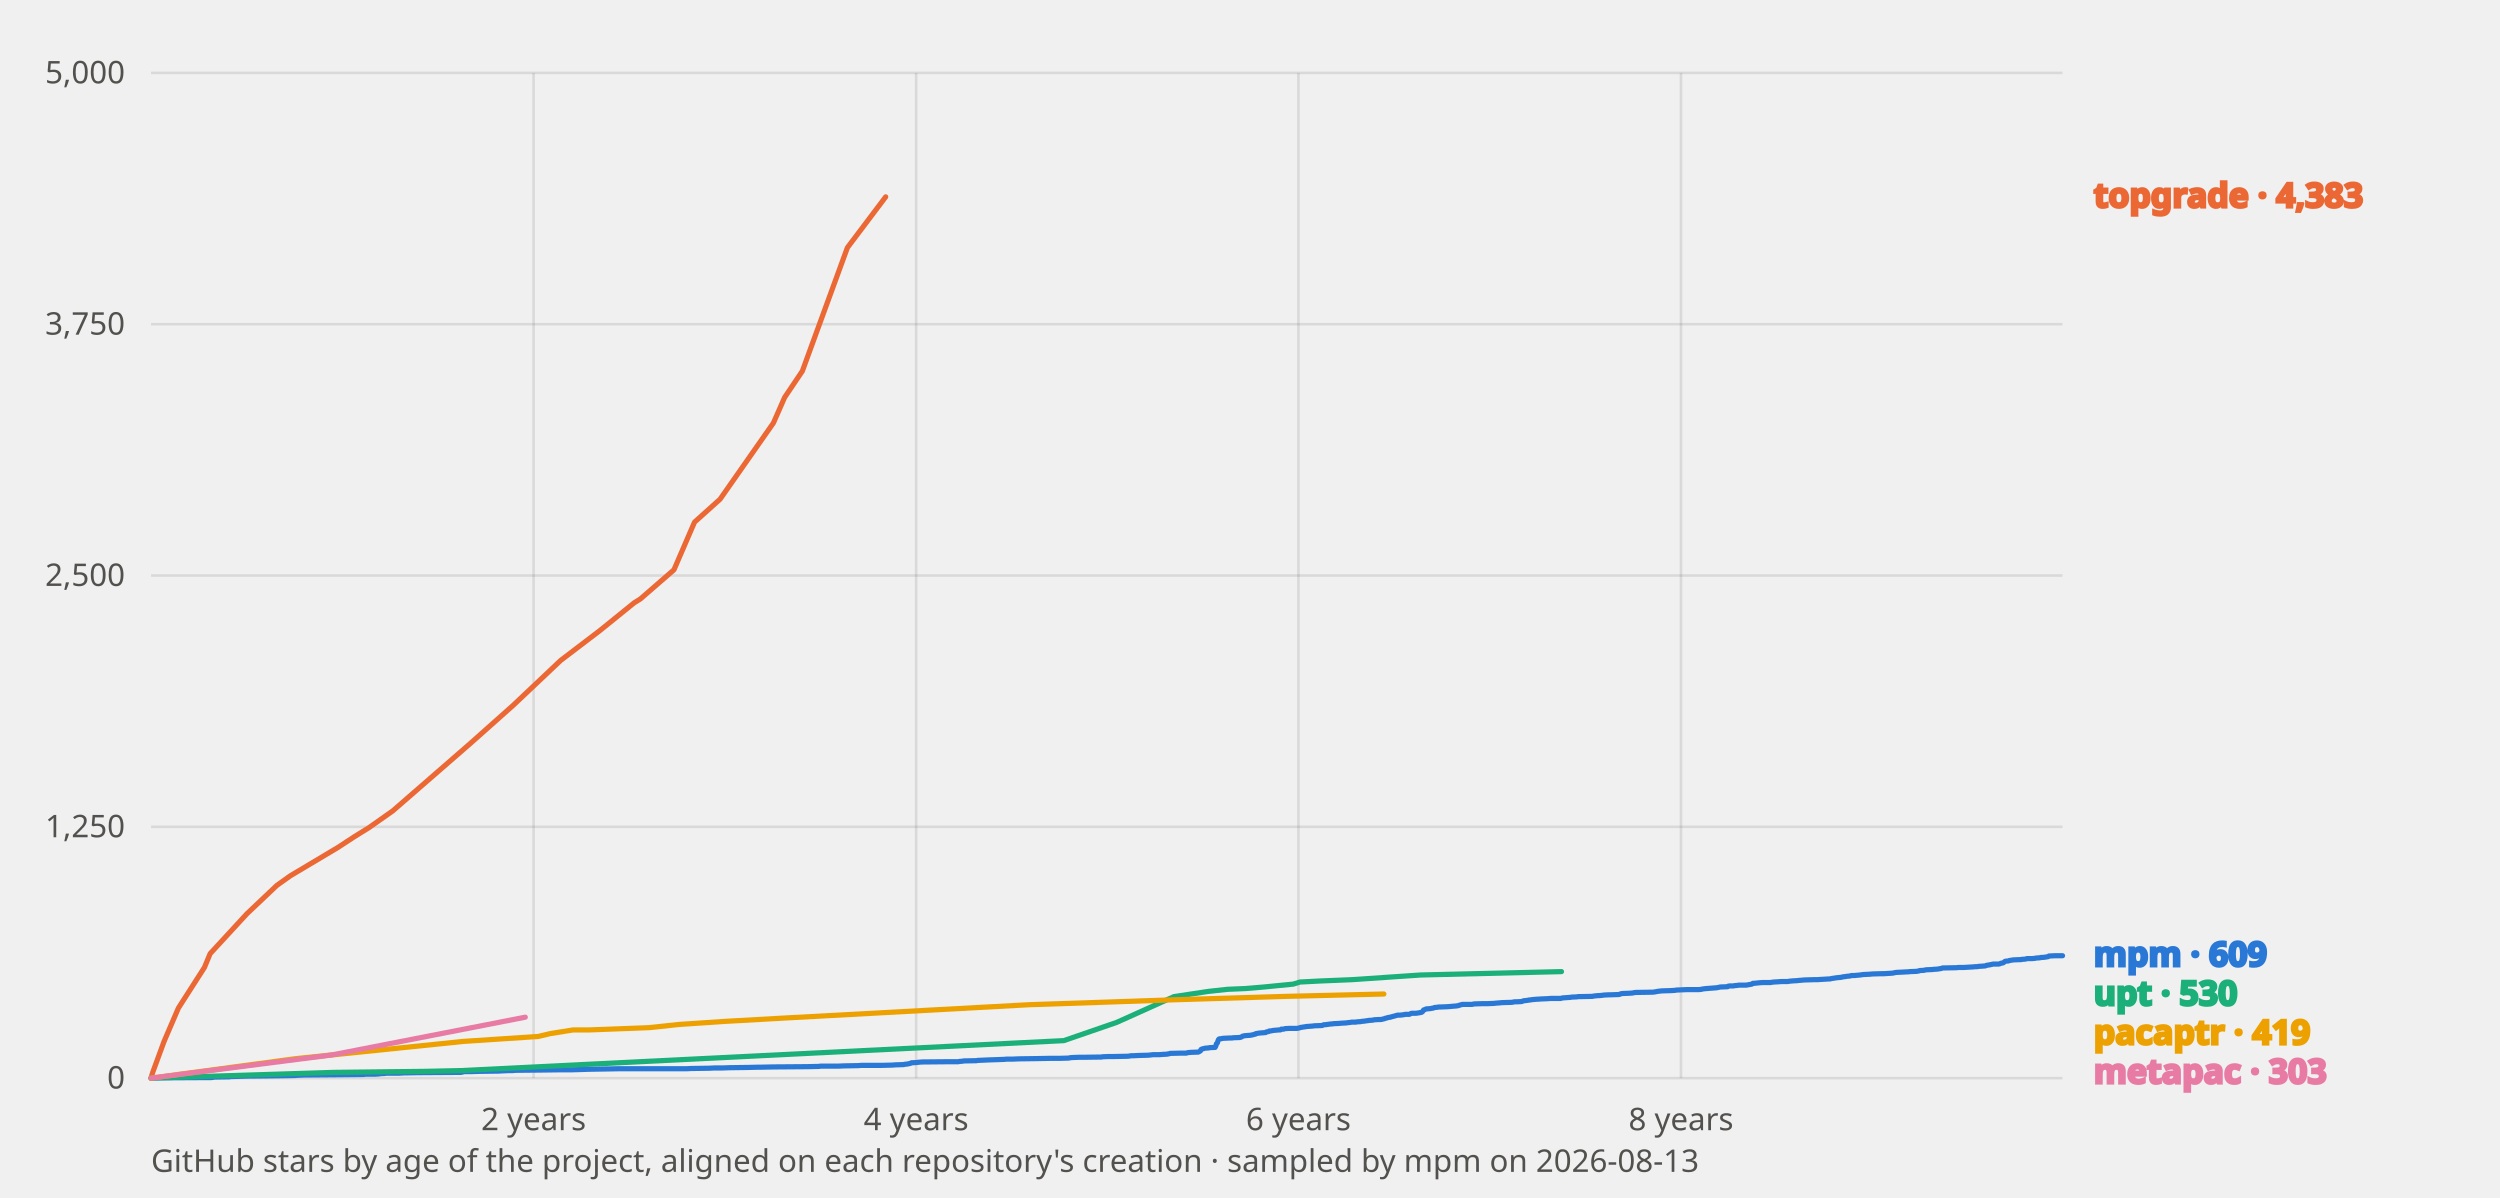
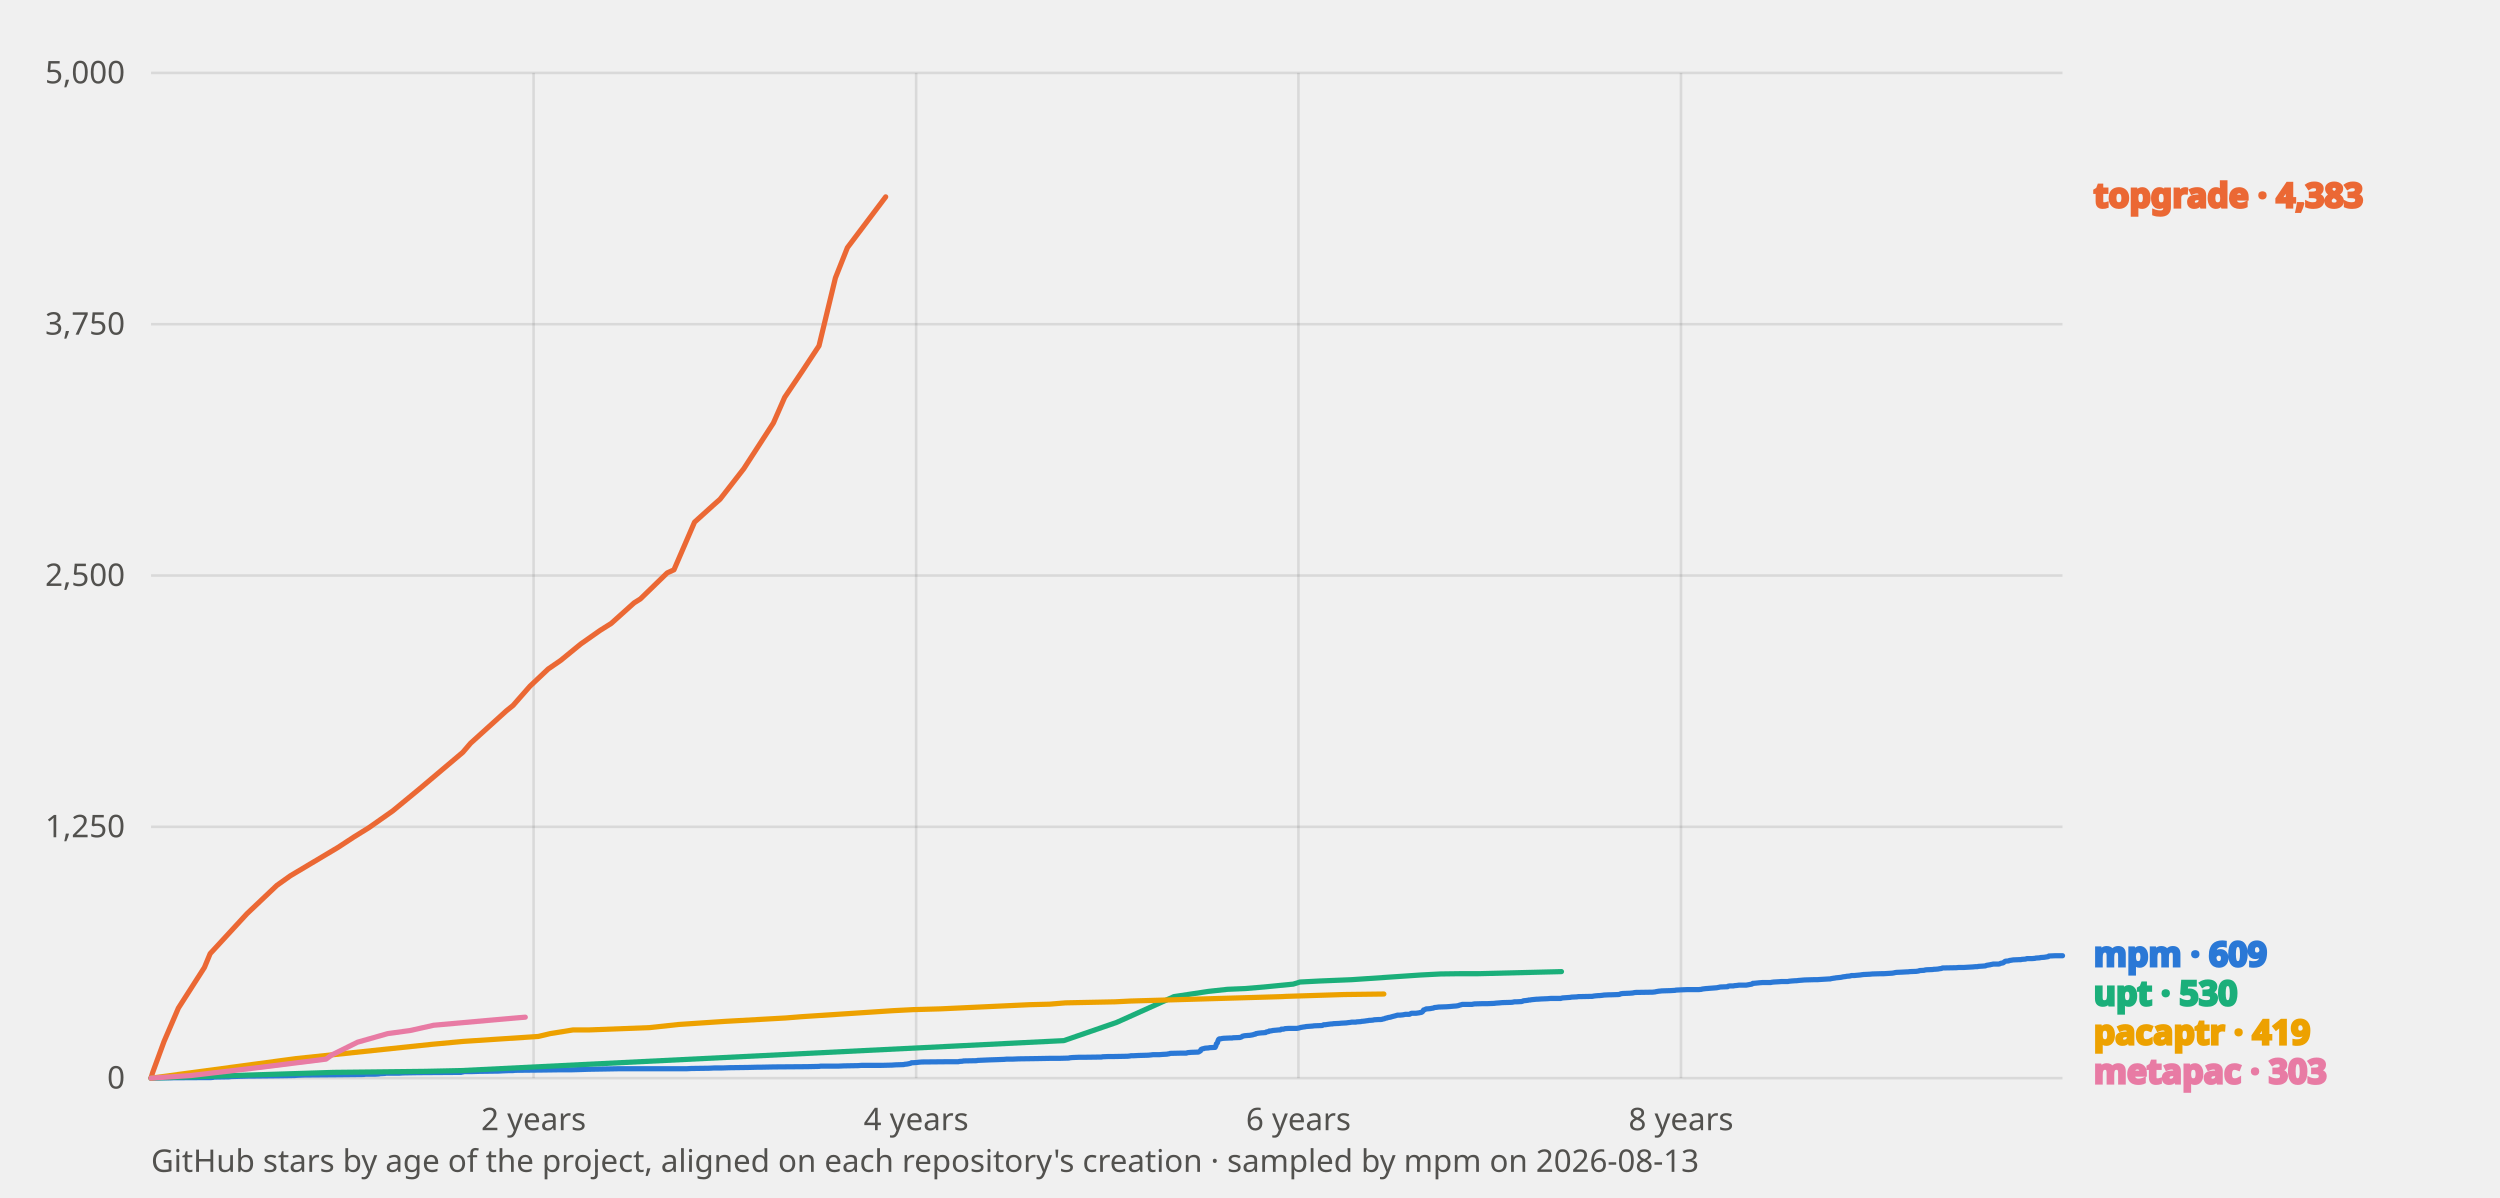
<svg xmlns="http://www.w3.org/2000/svg" viewBox="0 0 960 460" width="960" height="460" font-family="system-ui, sans-serif" role="img" aria-label="GitHub stars of mpm and its benchmarked peers, by project age">
  <style>
    text{fill:#0b0b0b}
    .tick{font-size:12px;fill:#52514e}
    .lbl{font-size:13px;font-weight:600;fill:currentColor}
    .grid{stroke:#0b0b0b;stroke-opacity:.10;stroke-width:1}
    .axis{font-size:12px;fill:#52514e}
    polyline{fill:none;stroke-width:2;stroke-linejoin:round;stroke-linecap:round}
    .s-mpm{stroke:#2a78d6;color:#2a78d6}
    .s-topgrade{stroke:#eb6834;color:#eb6834}
    .s-upt{stroke:#1baf7a;color:#1baf7a}
    .s-pacaptr{stroke:#eda100;color:#eda100}
    .s-metapac{stroke:#e87ba4;color:#e87ba4}
    @media (prefers-color-scheme: dark) {
      text{fill:#fff}
      .tick,.axis{fill:#c3c2b7}
      .grid{stroke:#fff;stroke-opacity:.14}
      .s-mpm{stroke:#3987e5;color:#3987e5}
      .s-topgrade{stroke:#d95926;color:#d95926}
      .s-upt{stroke:#199e70;color:#199e70}
      .s-pacaptr{stroke:#c98500;color:#c98500}
      .s-metapac{stroke:#d55181;color:#d55181}
    }
  </style>
  <line class="grid" x1="58" y1="414.0" x2="792" y2="414.0" />
  <text class="tick" x="48" y="418.0" text-anchor="end">0</text>
  <line class="grid" x1="58" y1="317.5" x2="792" y2="317.5" />
  <text class="tick" x="48" y="321.5" text-anchor="end">1,250</text>
  <line class="grid" x1="58" y1="221.0" x2="792" y2="221.0" />
  <text class="tick" x="48" y="225.0" text-anchor="end">2,500</text>
  <line class="grid" x1="58" y1="124.5" x2="792" y2="124.5" />
  <text class="tick" x="48" y="128.5" text-anchor="end">3,750</text>
  <line class="grid" x1="58" y1="28.0" x2="792" y2="28.0" />
  <text class="tick" x="48" y="32.0" text-anchor="end">5,000</text>
  <line class="grid" x1="204.9" y1="28" x2="204.9" y2="414" />
  <text class="tick" x="204.9" y="434" text-anchor="middle">2 years</text>
  <line class="grid" x1="351.8" y1="28" x2="351.8" y2="414" />
  <text class="tick" x="351.8" y="434" text-anchor="middle">4 years</text>
  <line class="grid" x1="498.6" y1="28" x2="498.6" y2="414" />
  <text class="tick" x="498.6" y="434" text-anchor="middle">6 years</text>
  <line class="grid" x1="645.5" y1="28" x2="645.5" y2="414" />
  <text class="tick" x="645.5" y="434" text-anchor="middle">8 years</text>
  <polyline class="s-mpm" points="58.0,414.0 59.0,413.9 77.3,413.8 80.9,413.8 81.9,413.7 82.1,413.6 88.0,413.5 88.8,413.4 92.2,413.3 96.0,413.2 97.6,413.2 106.9,413.1 113.1,413.0 114.3,412.9 117.2,412.8 117.8,412.8 130.2,412.7 139.7,412.6 140.3,412.5 143.9,412.5 145.5,412.4 145.9,412.3 147.9,412.2 148.1,412.1 153.4,412.1 154.8,412.0 160.6,411.9 175.9,411.8 177.1,411.8 177.3,411.7 177.9,411.6 178.3,411.5 180.9,411.5 184.0,411.4 191.4,411.3 193.2,411.2 195.6,411.1 197.0,411.1 197.8,411.0 207.7,410.9 214.9,410.8 219.4,410.8 223.0,410.7 226.0,410.6 231.8,410.5 237.3,410.4 263.6,410.4 265.4,410.3 272.3,410.2 274.3,410.1 277.3,410.1 280.1,410.0 287.2,409.9 291.2,409.8 292.4,409.8 297.2,409.7 309.9,409.6 314.5,409.5 315.1,409.4 321.8,409.4 324.0,409.3 329.6,409.2 330.8,409.1 338.5,409.1 342.5,409.0 343.9,408.9 347.1,408.8 347.3,408.7 348.3,408.6 349.3,408.4 349.7,408.3 350.0,408.1 350.4,408.1 352.0,408.0 352.8,407.9 354.0,407.8 364.4,407.7 368.1,407.7 368.3,407.6 369.7,407.5 369.9,407.4 375.1,407.3 375.3,407.2 379.9,407.0 382.9,406.9 385.6,406.8 386.6,406.7 389.0,406.7 391.2,406.6 398.2,406.5 403.5,406.4 406.9,406.4 410.5,406.3 410.7,406.2 411.7,406.1 414.1,406.0 415.7,406.0 423.0,405.9 423.4,405.8 425.8,405.7 427.8,405.7 433.0,405.6 433.9,405.5 434.3,405.4 435.3,405.4 437.3,405.3 440.9,405.2 441.9,405.1 442.7,405.0 445.1,405.0 446.3,404.9 448.1,404.8 448.5,404.7 448.7,404.7 449.1,404.6 449.3,404.5 453.6,404.4 455.6,404.4 455.8,404.3 456.2,404.2 457.4,404.1 460.2,404.0 461.0,403.5 461.2,403.0 461.4,402.9 461.6,402.8 462.0,402.7 462.2,402.7 462.4,402.6 462.8,402.5 464.2,402.4 464.4,402.3 464.6,402.3 466.6,402.2 466.9,401.6 467.1,400.8 467.3,400.7 467.5,400.4 467.7,399.7 467.9,399.2 468.1,399.0 468.3,398.9 468.9,398.9 469.1,398.8 469.9,398.7 472.1,398.6 473.1,398.6 473.5,398.5 476.1,398.4 476.7,398.2 476.9,398.1 477.1,397.9 477.3,397.9 477.5,397.8 478.1,397.7 479.3,397.6 479.7,397.6 480.9,397.4 481.3,397.3 481.5,397.2 482.1,397.1 482.3,396.9 482.5,396.9 482.9,396.8 483.6,396.7 484.6,396.6 484.8,396.6 486.0,396.5 486.2,396.3 487.2,396.1 487.4,395.9 487.8,395.9 488.4,395.8 488.8,395.7 491.0,395.5 491.6,395.5 491.8,395.4 492.0,395.2 492.8,395.2 493.2,395.1 493.4,395.0 495.0,394.9 498.0,394.9 498.6,394.8 499.0,394.7 499.6,394.5 499.8,394.5 500.3,394.4 501.1,394.3 501.5,394.2 504.1,394.0 504.7,393.9 504.9,393.9 507.7,393.8 507.9,393.7 508.1,393.6 508.3,393.5 508.9,393.5 510.3,393.3 511.1,393.2 511.7,393.2 511.9,393.1 514.1,393.0 515.1,392.9 517.0,392.8 517.6,392.7 518.6,392.6 519.0,392.5 520.6,392.5 521.0,392.4 522.6,392.3 522.8,392.2 523.0,392.2 524.0,392.1 524.6,392.0 525.4,391.9 525.8,391.8 526.4,391.8 527.4,391.7 527.6,391.6 529.4,391.5 530.2,391.5 530.8,391.4 531.0,391.3 531.6,391.2 531.8,391.1 532.0,391.0 532.6,390.9 532.8,390.8 533.2,390.7 533.9,390.6 534.5,390.4 534.9,390.3 535.3,390.2 535.7,390.1 536.7,389.8 537.7,389.8 538.7,389.7 539.7,389.5 541.1,389.5 541.5,389.4 541.7,389.2 542.1,389.1 543.7,389.1 545.1,388.9 545.3,388.8 545.7,388.8 546.1,388.6 546.3,388.4 546.5,388.1 546.7,387.8 546.9,387.8 547.3,387.6 547.7,387.4 548.1,387.4 549.3,387.3 549.7,387.2 550.4,387.1 550.8,386.9 551.8,386.8 552.4,386.7 552.6,386.7 555.4,386.6 556.8,386.5 557.8,386.4 559.2,386.3 559.8,386.2 560.2,386.1 560.4,386.0 560.8,385.9 561.2,385.8 561.4,385.7 565.2,385.7 565.6,385.6 566.2,385.5 569.5,385.4 571.3,385.4 573.7,385.3 574.5,385.2 575.9,385.1 576.9,385.0 580.5,384.9 581.1,384.8 581.5,384.7 582.3,384.7 584.2,384.6 584.6,384.5 584.8,384.4 585.0,384.3 586.0,384.2 586.8,384.1 587.0,384.0 587.6,384.0 588.0,383.9 589.0,383.8 590.0,383.7 590.4,383.7 591.8,383.6 594.2,383.5 595.4,383.4 599.4,383.4 599.6,383.3 600.0,383.2 602.9,383.0 603.1,383.0 603.3,382.9 605.5,382.8 606.1,382.7 606.7,382.7 611.5,382.6 611.9,382.5 612.7,382.4 613.9,382.3 614.3,382.3 615.3,382.2 615.9,382.1 618.0,382.0 618.6,382.0 621.6,381.9 622.0,381.8 622.2,381.7 622.4,381.6 623.2,381.5 625.8,381.4 627.0,381.3 627.4,381.2 628.0,381.1 634.3,381.0 634.5,381.0 635.5,380.9 635.9,380.8 636.5,380.7 637.1,380.6 637.3,380.6 638.1,380.5 641.5,380.4 643.1,380.3 643.3,380.3 643.5,380.2 645.5,380.1 648.1,380.0 652.4,380.0 653.4,379.9 653.6,379.8 654.4,379.7 655.2,379.6 655.4,379.6 656.6,379.5 659.2,379.3 660.2,379.1 660.6,379.0 660.8,379.0 663.4,378.9 663.6,378.7 664.2,378.6 665.6,378.6 666.0,378.5 667.1,378.4 667.7,378.3 670.5,378.3 672.7,377.9 672.9,377.8 673.1,377.6 673.5,377.6 674.5,377.5 675.5,377.4 676.7,377.3 679.9,377.3 680.3,377.2 681.1,377.1 682.9,377.0 684.2,376.9 686.6,376.9 687.0,376.8 688.0,376.7 689.4,376.6 689.8,376.6 690.6,376.5 691.8,376.4 693.0,376.3 696.4,376.2 697.8,376.2 699.2,376.1 702.5,375.9 702.9,375.9 703.1,375.8 703.7,375.7 704.3,375.6 704.5,375.6 704.9,375.5 705.9,375.4 706.9,375.3 707.3,375.2 707.5,375.2 707.7,375.1 708.7,375.0 709.1,374.9 710.3,374.8 710.7,374.7 710.9,374.6 712.1,374.6 713.1,374.5 714.3,374.4 714.9,374.3 715.7,374.2 715.9,374.2 718.0,374.1 719.0,374.0 722.4,373.9 723.4,373.9 725.0,373.8 726.6,373.7 727.2,373.6 727.6,373.5 728.2,373.4 730.4,373.3 732.2,373.2 732.6,373.2 733.4,373.1 735.9,373.0 736.5,372.9 736.7,372.9 736.9,372.8 737.1,372.7 738.9,372.6 739.1,372.5 739.7,372.4 742.1,372.3 742.7,372.2 743.1,372.2 744.3,372.1 744.7,372.0 745.5,371.9 745.9,371.7 751.2,371.6 752.2,371.5 754.2,371.5 755.8,371.4 757.6,371.3 758.6,371.2 759.4,371.2 759.6,371.1 761.2,371.0 762.4,370.9 762.6,370.8 762.8,370.7 764.0,370.5 764.2,370.5 764.4,370.4 765.0,370.3 765.4,370.2 767.5,370.2 767.9,370.1 768.3,369.9 768.9,369.8 769.3,369.7 769.5,369.5 769.9,369.2 770.1,369.1 771.3,369.0 771.7,368.8 771.9,368.8 773.1,368.6 775.5,368.5 776.1,368.5 776.3,368.4 777.7,368.3 778.1,368.2 778.3,368.1 780.3,368.1 781.5,368.0 781.7,367.9 783.3,367.8 783.5,367.7 785.0,367.6 785.6,367.5 786.2,367.4 786.4,367.4 786.6,367.3 786.8,367.1 787.0,367.1 789.2,367.0 792.0,367.0" />
-   <polyline class="s-topgrade" points="58.0,414.0 58.6,411.9 63.0,399.9 68.5,387.1 78.5,371.5 80.7,366.2 94.8,350.9 106.3,340.0 111.5,336.3 129.8,325.4 135.9,321.4 141.7,317.8 150.8,311.4 180.7,285.4 197.0,270.9 215.3,253.6 230.4,242.1 243.5,231.5 245.9,230.0 258.8,218.8 266.7,200.5 276.5,191.7 297.0,162.4 301.3,152.6 308.1,142.5 325.4,95.1 340.1,75.6" />
-   <polyline class="s-upt" points="58.0,414.0 128.0,411.8 163.4,411.4 177.1,411.1 408.5,399.6 428.8,392.6 450.8,382.7 464.0,380.7 471.3,379.9 478.3,379.6 485.4,379.0 496.6,377.9 499.2,377.1 506.9,376.7 519.0,376.2 545.5,374.4 599.6,373.1" />
-   <polyline class="s-pacaptr" points="58.0,414.0 113.7,406.5 177.9,399.9 206.7,398.0 211.3,396.9 220.0,395.5 226.0,395.5 249.5,394.6 260.6,393.4 278.5,392.2 301.7,390.9 395.4,385.8 428.2,384.7 451.4,383.9 494.0,382.6 531.4,381.7" />
-   <polyline class="s-metapac" points="58.0,414.0 127.4,405.1 201.7,390.6" />
+   <polyline class="s-topgrade" points="58.0,414.0 58.6,411.9 63.0,399.9 68.5,387.1 78.5,371.5 80.7,366.2 94.8,350.9 106.3,340.0 111.5,336.3 129.8,325.4 135.9,321.4 141.7,317.8 150.8,311.4 161.0,303.0 177.7,288.9 180.7,285.4 194.4,273.0 197.0,270.9 203.5,263.5 210.5,256.9 215.3,253.6 223.0,247.3 230.4,242.1 234.7,239.4 243.5,231.5 245.9,230.0 256.2,220.0 258.8,218.8 266.7,200.5 273.9,194.0 276.5,191.7 285.6,180.0 297.0,162.4 301.3,152.6 308.1,142.5 314.5,132.8 320.8,106.7 325.4,95.1 340.1,75.6" />
+   <polyline class="s-upt" points="58.0,414.0 128.0,411.8 163.4,411.4 177.1,411.1 408.5,399.6 428.8,392.6 450.8,382.7 464.0,380.7 471.3,379.9 478.3,379.6 485.4,379.0 496.6,377.9 499.2,377.1 506.9,376.7 519.0,376.2 545.5,374.4 553.2,374.0 560.4,373.9 567.7,373.9 599.6,373.1" />
+   <polyline class="s-pacaptr" points="58.0,414.0 113.7,406.5 166.0,401.0 177.9,399.9 206.7,398.0 211.3,396.9 220.0,395.5 226.0,395.5 249.5,394.6 260.6,393.4 278.5,392.2 301.7,390.9 307.9,390.4 342.9,388.1 350.6,387.7 361.2,387.4 395.4,385.8 403.1,385.6 409.1,385.1 428.2,384.7 434.1,384.4 451.4,383.9 485.6,382.9 492.2,382.7 494.0,382.6 516.1,381.9 531.4,381.7" />
+   <polyline class="s-metapac" points="58.0,414.0 73.3,413.0 98.0,410.1 125.2,406.7 127.4,405.1 137.3,400.2 148.9,396.9 157.6,395.7 166.5,393.7 187.8,391.8 199.2,390.8 201.7,390.6" />
  <text class="lbl s-topgrade" x="804" y="79.6">topgrade · 4,383</text>
  <text class="lbl s-mpm" x="804" y="371.0">mpm · 609</text>
  <text class="lbl s-upt" x="804" y="386.0">upt · 530</text>
  <text class="lbl s-pacaptr" x="804" y="401.0">pacaptr · 419</text>
  <text class="lbl s-metapac" x="804" y="416.0">metapac · 303</text>
  <text class="axis" x="58" y="450">GitHub stars by age of the project, aligned on each repository's creation · sampled by mpm on 2026-08-13</text>
</svg>
